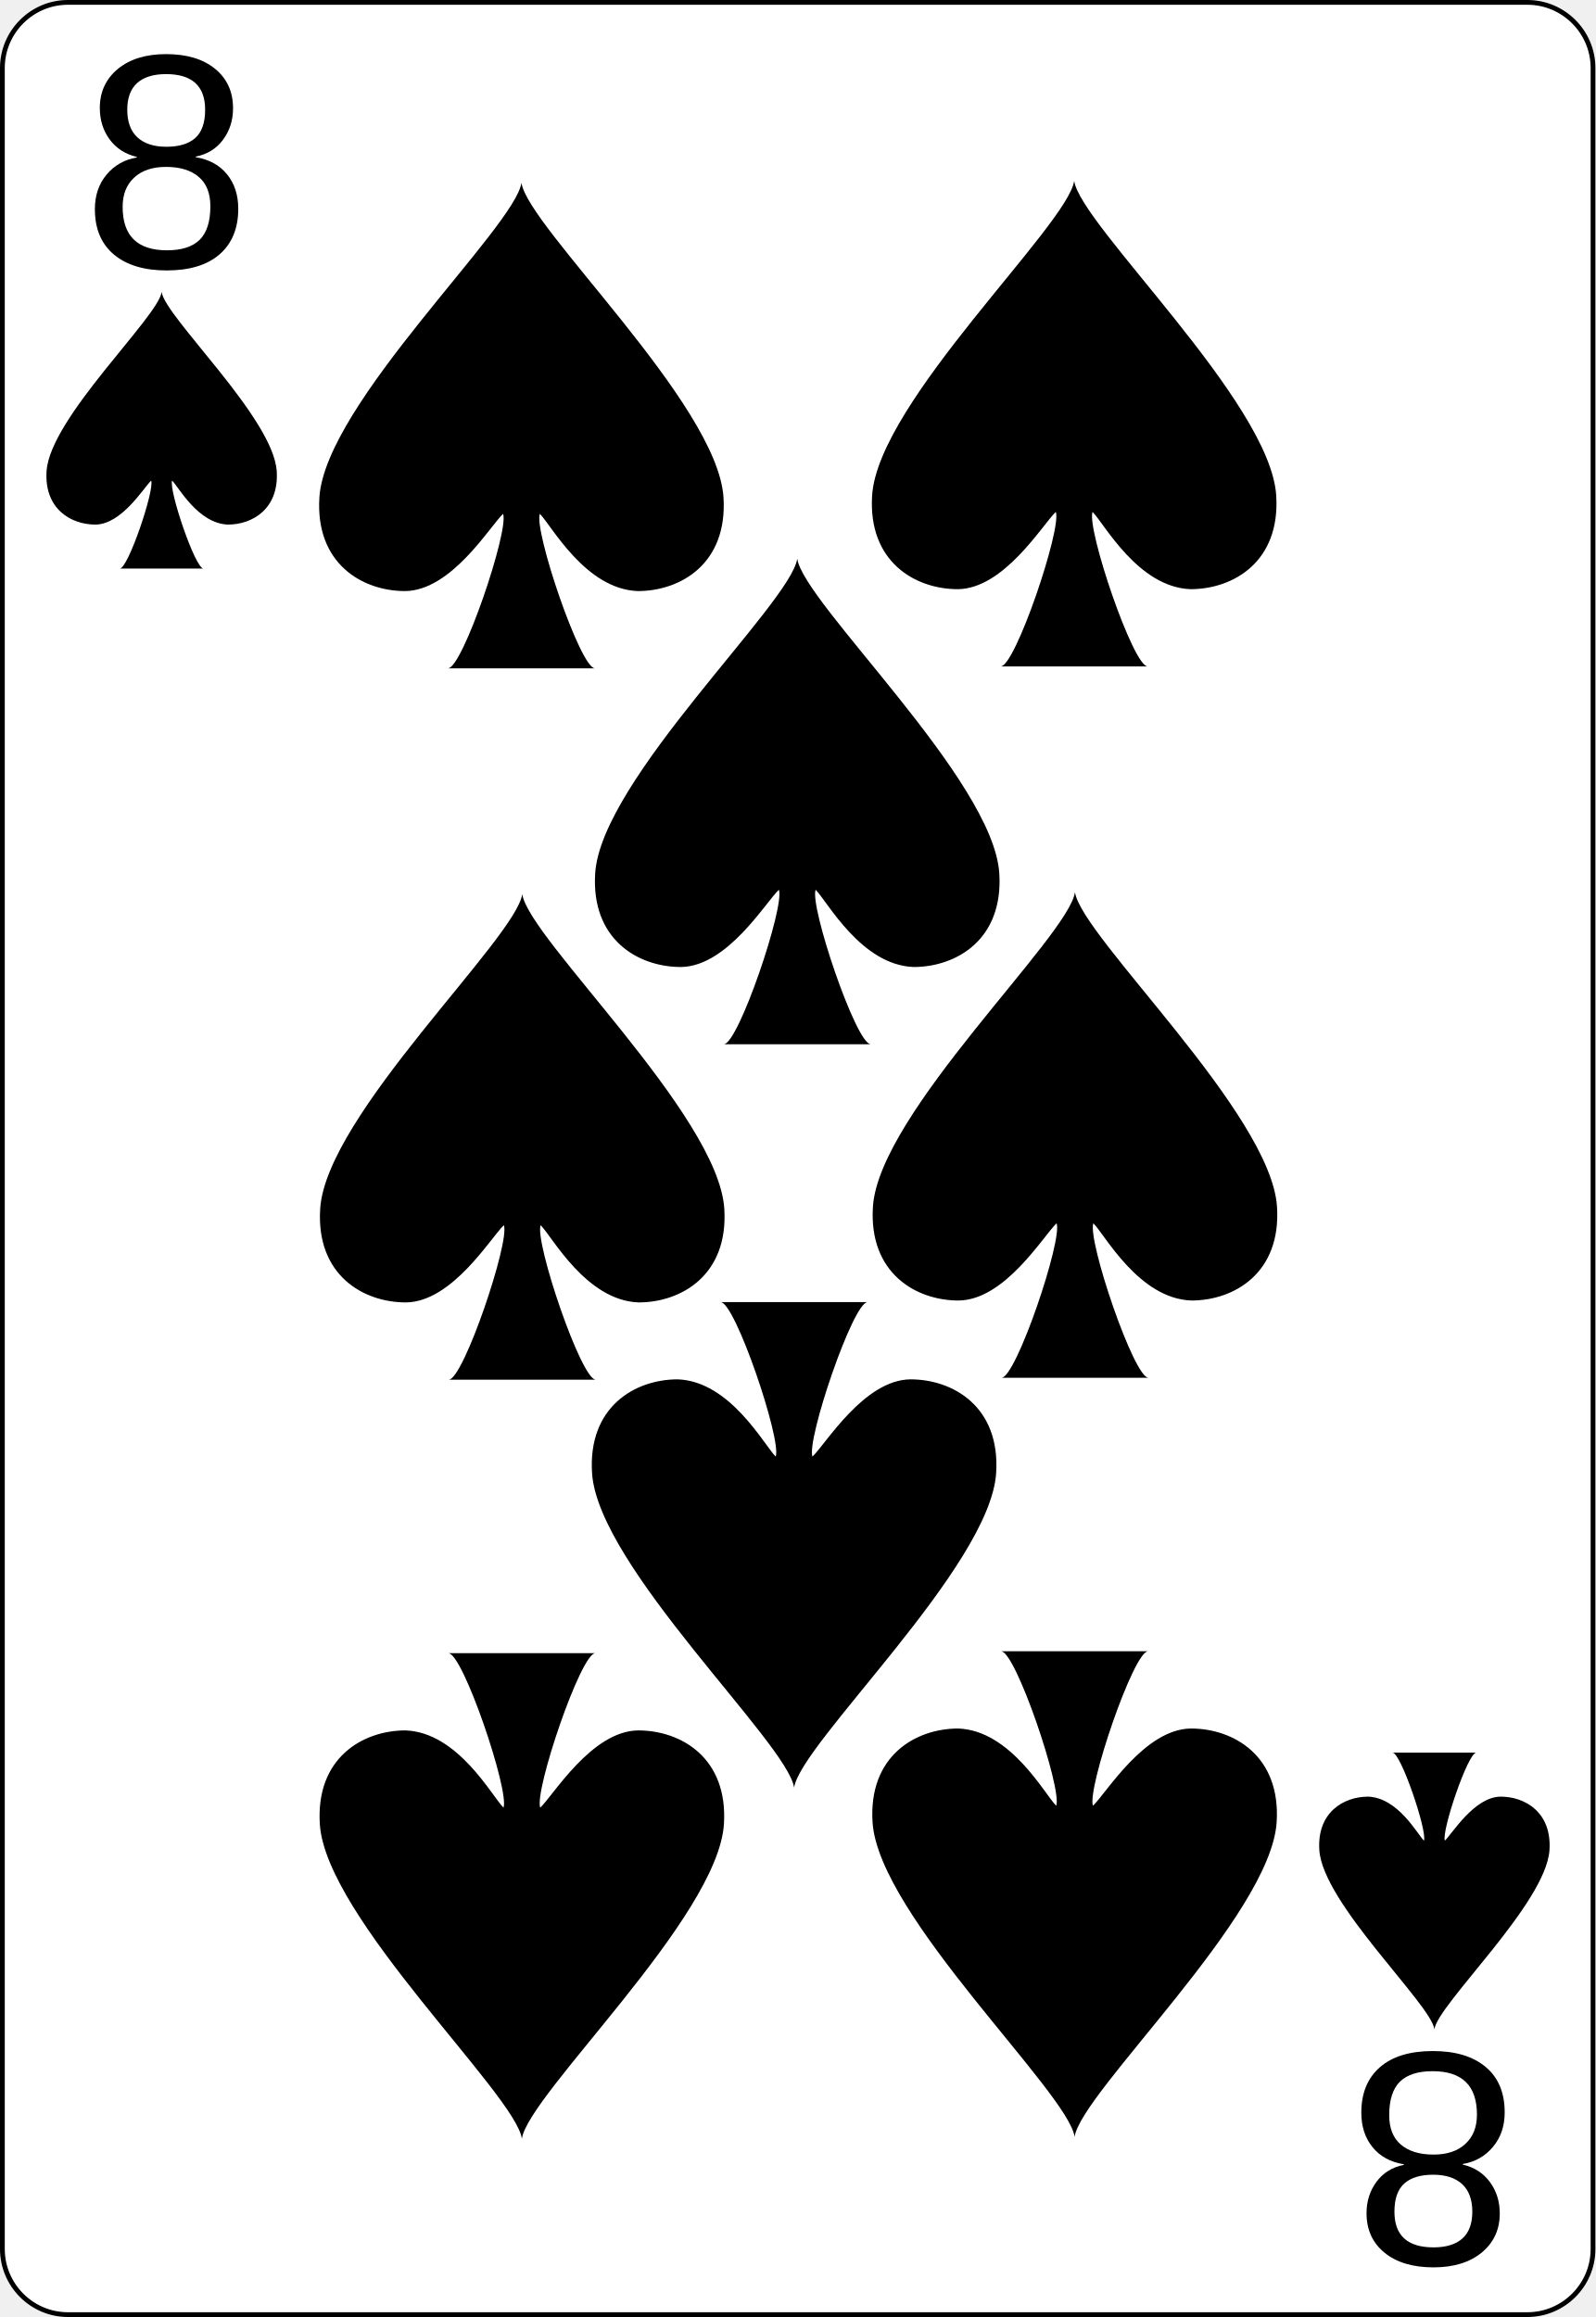
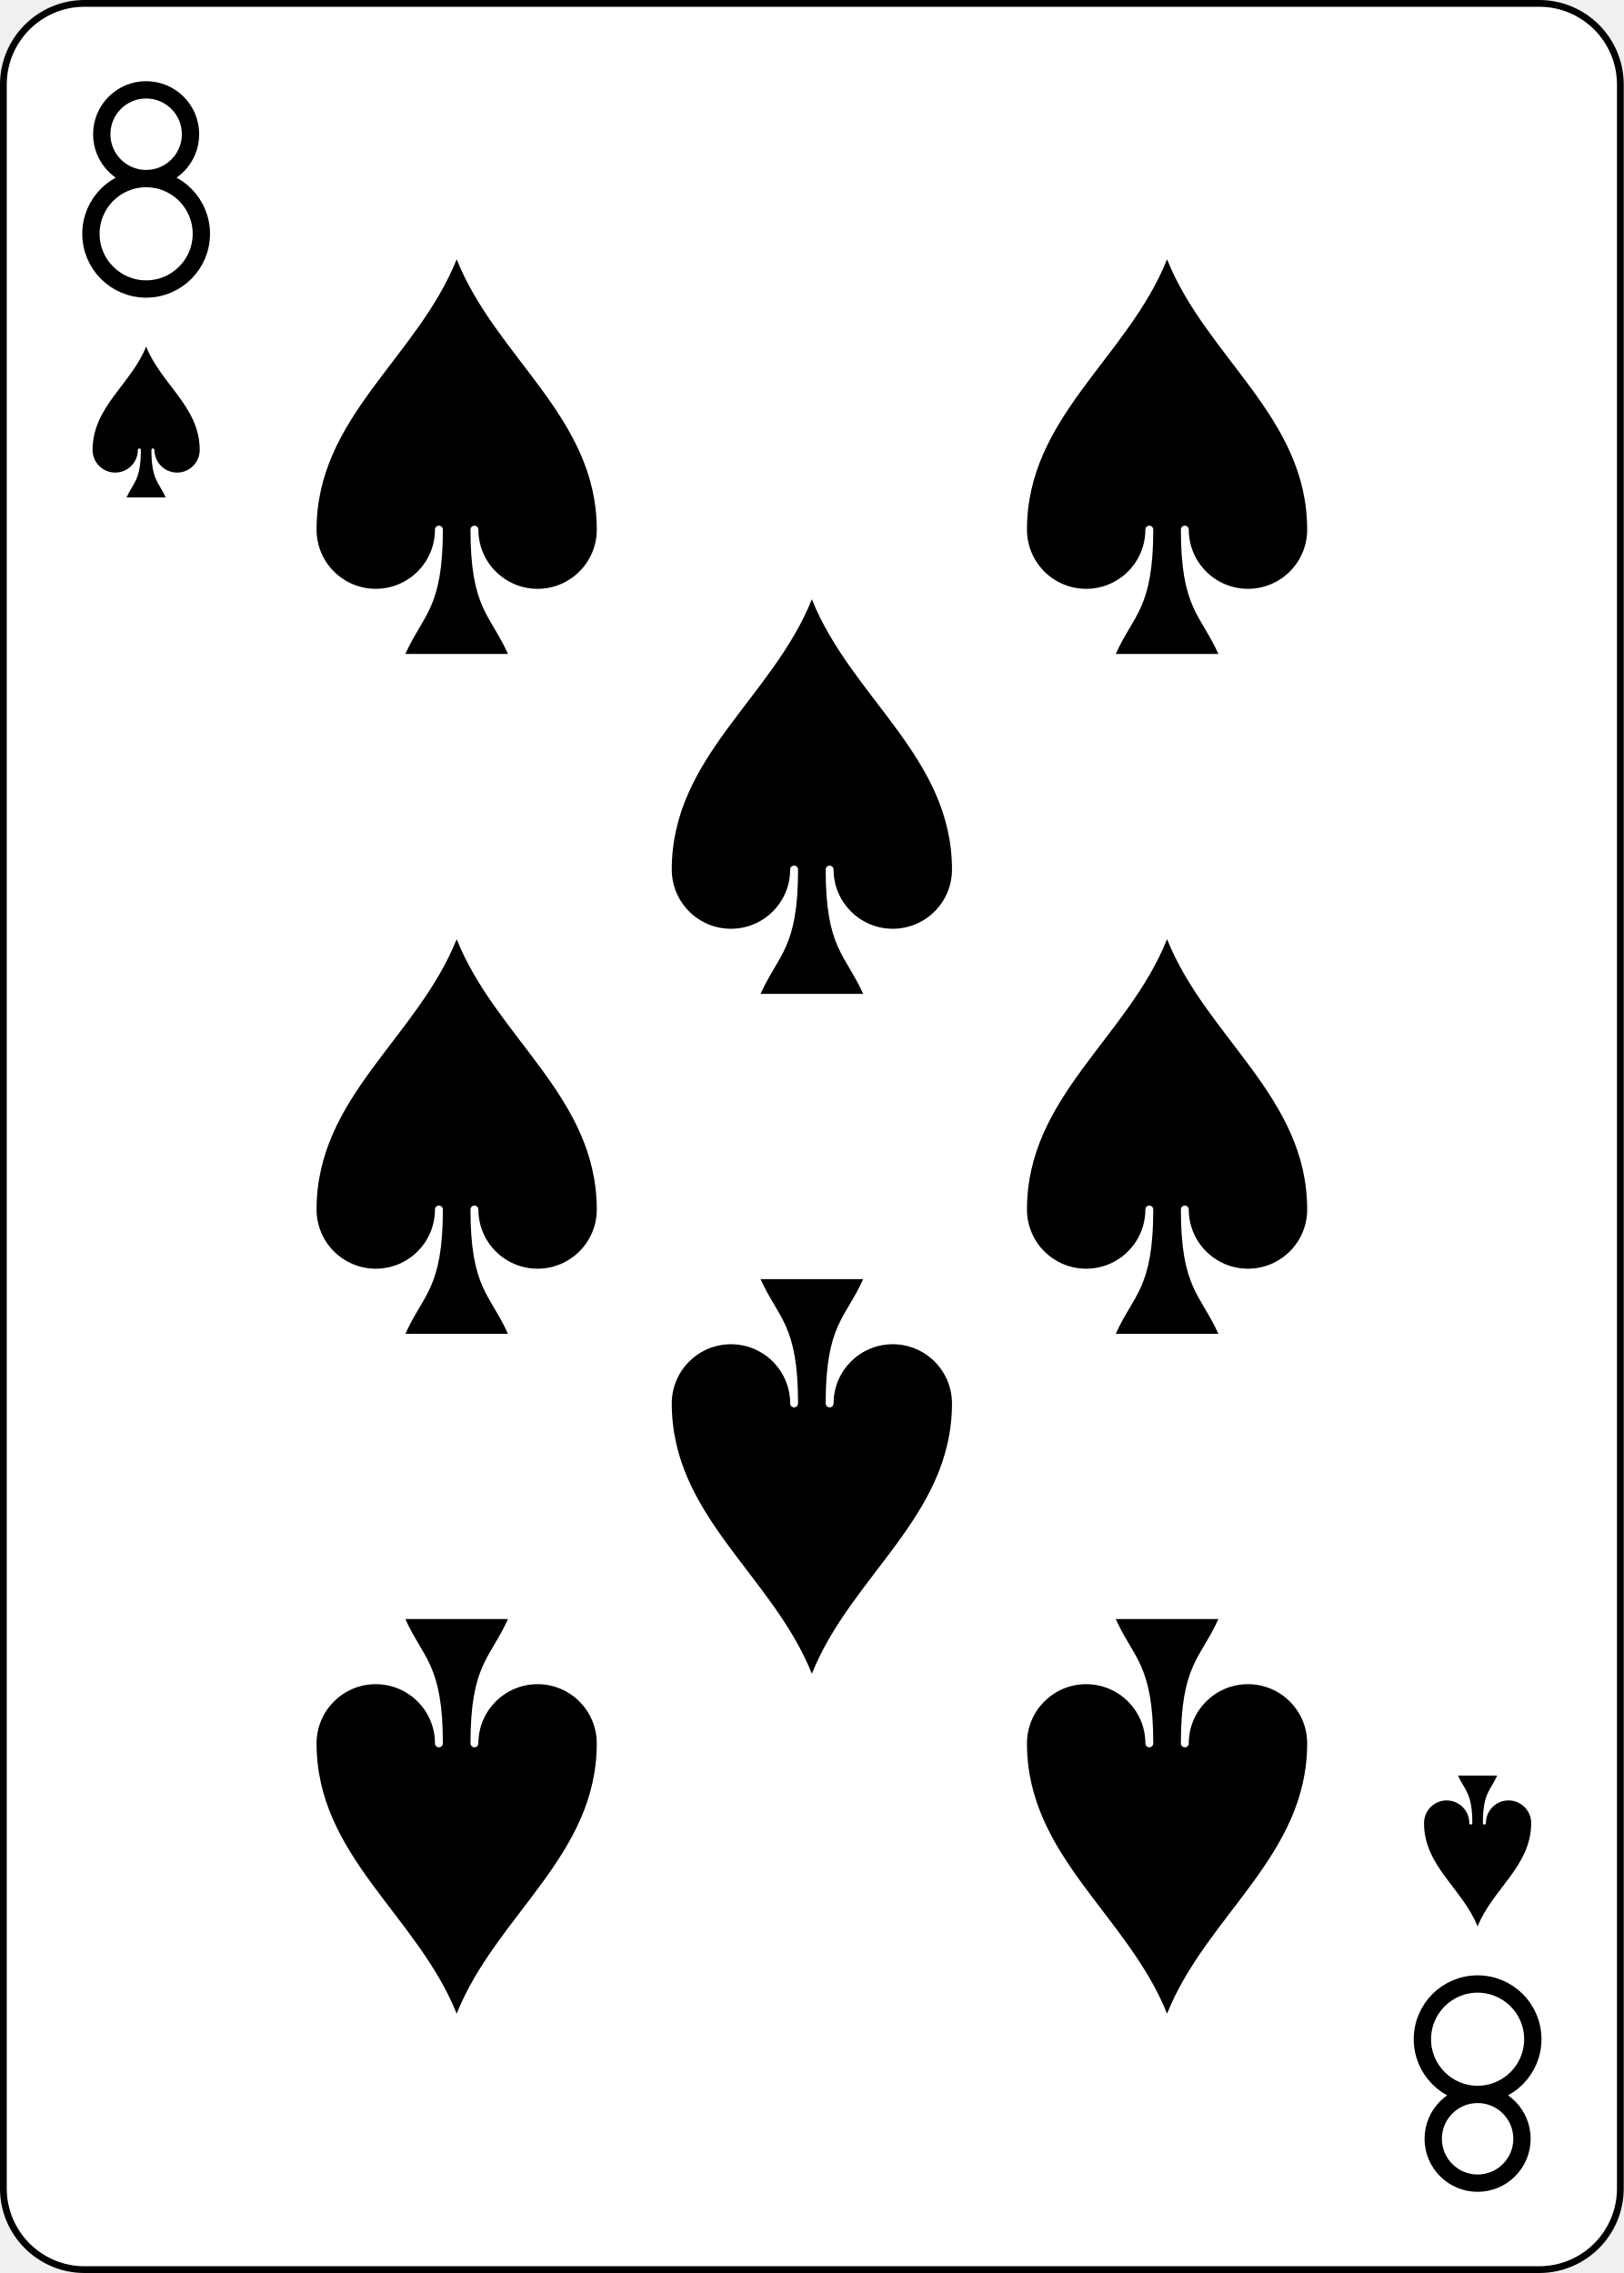
- <svg xmlns="http://www.w3.org/2000/svg" width="167.087pt" height="242.667pt" viewBox="0 0 167.087 242.667" xml:space="preserve" id="svg2" version="1.1">
-   <defs id="defs41" />
-   <g id="Layer_x0020_1" style="fill-rule:nonzero;clip-rule:nonzero;stroke:#000000;stroke-miterlimit:4;">
-     <path style="fill:#FFFFFF;stroke-width:0.5;" d="M166.837,235.548c0,3.777-3.087,6.869-6.871,6.869H7.111c-3.775,0-6.861-3.092-6.861-6.869V7.12C0.25,3.343,3.336,0.25,7.111,0.25h152.855    c3.784,0,6.871,3.093,6.871,6.87v228.428z" id="path5" />
-     <g style="stroke:none;" id="g7">
-       <g id="g9">
- 				
- 			</g>
-     </g>
-     <g id="g15">
- 			
- 		</g>
-     <g id="g19">
- 			
- 		</g>
-     <g style="stroke:none;" id="g23">
-       <g id="g25">
- 				
- 			</g>
-     </g>
-     <g style="stroke:none;" id="g31">
-       <g id="g33">
- 				
- 			</g>
-     </g>
-   </g>
-   <text xml:space="preserve" style="font-size:32px;font-style:normal;font-weight:normal;line-height:125%;letter-spacing:0px;word-spacing:0px;fill:#000000;fill-opacity:1;stroke:none;font-family:Bitstream Vera Sans" x="8.547" y="28.013" id="text3788">
-     <tspan id="tspan3790" x="8.547" y="28.013" style="font-style:normal;font-variant:normal;font-weight:normal;font-stretch:normal;font-family:Arial;-inkscape-font-specification:Arial">8</tspan>
-   </text>
-   <g transform="matrix(1.508595,0,0,1.379325,16.9291,45.0659)" id="layer1-7">
-     <path id="sl" d="M 7.989,3.103 C 7.747,-0.954 0.242,-8.59 0,-10.5 c -0.242,1.909 -7.747,9.545 -7.989,13.603 -0.169,2.868 1.695,4.057 3.39,4.057 1.835,-0.022 3.351,-2.801 3.873,-3.341 0.242,0.716 -1.603,6.682 -2.179,6.682 l 5.811,0 C 2.33,10.501 0.485,4.535 0.727,3.819 1.184,4.315 2.524,7.077 4.601,7.16 6.295,7.159 8.158,5.971 7.989,3.103 z" style="fill:#000000" />
-   </g>
-   <g transform="matrix(2.648679,0,0,2.421718,54.61089,44.566)" id="layer1-7-88">
-     <path id="sl-4" d="M 7.989,3.103 C 7.747,-0.954 0.242,-8.59 0,-10.5 c -0.242,1.909 -7.747,9.545 -7.989,13.603 -0.169,2.868 1.695,4.057 3.39,4.057 1.835,-0.022 3.351,-2.801 3.873,-3.341 0.242,0.716 -1.603,6.682 -2.179,6.682 l 5.811,0 C 2.33,10.501 0.485,4.535 0.727,3.819 1.184,4.315 2.524,7.077 4.601,7.16 6.295,7.159 8.158,5.971 7.989,3.103 z" style="fill:#000000" />
-   </g>
-   <text xml:space="preserve" style="font-size:32px;font-style:normal;font-weight:normal;line-height:125%;letter-spacing:0px;word-spacing:0px;fill:#000000;fill-opacity:1;stroke:none;font-family:Bitstream Vera Sans" x="-158.978" y="-215.124" id="text3788-7" transform="scale(-1,-1)">
-     <tspan id="tspan3790-6" x="-158.978" y="-215.124" style="font-style:normal;font-variant:normal;font-weight:normal;font-stretch:normal;font-family:Arial;-inkscape-font-specification:Arial">8</tspan>
-   </text>
-   <g transform="matrix(-1.508595,0,0,-1.379325,150.2251,198.0441)" id="layer1-7-3">
-     <path id="sl-1" d="M 7.989,3.103 C 7.747,-0.954 0.242,-8.59 0,-10.5 c -0.242,1.909 -7.747,9.545 -7.989,13.603 -0.169,2.868 1.695,4.057 3.39,4.057 1.835,-0.022 3.351,-2.801 3.873,-3.341 0.242,0.716 -1.603,6.682 -2.179,6.682 l 5.811,0 C 2.33,10.501 0.485,4.535 0.727,3.819 1.184,4.315 2.524,7.077 4.601,7.16 6.295,7.159 8.158,5.971 7.989,3.103 z" style="fill:#000000" />
-   </g>
-   <g transform="matrix(-2.648679,0,0,-2.421718,54.65613,198.5713)" id="layer1-7-88-7">
-     <path id="sl-4-5" d="M 7.989,3.103 C 7.747,-0.954 0.242,-8.59 0,-10.5 c -0.242,1.909 -7.747,9.545 -7.989,13.603 -0.169,2.868 1.695,4.057 3.39,4.057 1.835,-0.022 3.351,-2.801 3.873,-3.341 0.242,0.716 -1.603,6.682 -2.179,6.682 l 5.811,0 C 2.33,10.501 0.485,4.535 0.727,3.819 1.184,4.315 2.524,7.077 4.601,7.16 6.295,7.159 8.158,5.971 7.989,3.103 z" style="fill:#000000" />
-   </g>
-   <g transform="matrix(2.648679,0,0,2.421718,54.6947,119.0673)" id="layer1-7-88-6">
-     <path id="sl-4-8" d="M 7.989,3.103 C 7.747,-0.954 0.242,-8.59 0,-10.5 c -0.242,1.909 -7.747,9.545 -7.989,13.603 -0.169,2.868 1.695,4.057 3.39,4.057 1.835,-0.022 3.351,-2.801 3.873,-3.341 0.242,0.716 -1.603,6.682 -2.179,6.682 l 5.811,0 C 2.33,10.501 0.485,4.535 0.727,3.819 1.184,4.315 2.524,7.077 4.601,7.16 6.295,7.159 8.158,5.971 7.989,3.103 z" style="fill:#000000" />
-   </g>
-   <g transform="matrix(2.648679,0,0,2.421718,112.4978,44.36691)" id="layer1-7-88-68">
-     <path id="sl-4-84" d="M 7.989,3.103 C 7.747,-0.954 0.242,-8.59 0,-10.5 c -0.242,1.909 -7.747,9.545 -7.989,13.603 -0.169,2.868 1.695,4.057 3.39,4.057 1.835,-0.022 3.351,-2.801 3.873,-3.341 0.242,0.716 -1.603,6.682 -2.179,6.682 l 5.811,0 C 2.33,10.501 0.485,4.535 0.727,3.819 1.184,4.315 2.524,7.077 4.601,7.16 6.295,7.159 8.158,5.971 7.989,3.103 z" style="fill:#000000" />
-   </g>
-   <g transform="matrix(-2.648679,0,0,-2.421718,112.543,198.3722)" id="layer1-7-88-7-3">
-     <path id="sl-4-5-1" d="M 7.989,3.103 C 7.747,-0.954 0.242,-8.59 0,-10.5 c -0.242,1.909 -7.747,9.545 -7.989,13.603 -0.169,2.868 1.695,4.057 3.39,4.057 1.835,-0.022 3.351,-2.801 3.873,-3.341 0.242,0.716 -1.603,6.682 -2.179,6.682 l 5.811,0 C 2.33,10.501 0.485,4.535 0.727,3.819 1.184,4.315 2.524,7.077 4.601,7.16 6.295,7.159 8.158,5.971 7.989,3.103 z" style="fill:#000000" />
-   </g>
-   <g transform="matrix(2.648679,0,0,2.421718,112.5816,118.8682)" id="layer1-7-88-6-4">
-     <path id="sl-4-8-9" d="M 7.989,3.103 C 7.747,-0.954 0.242,-8.59 0,-10.5 c -0.242,1.909 -7.747,9.545 -7.989,13.603 -0.169,2.868 1.695,4.057 3.39,4.057 1.835,-0.022 3.351,-2.801 3.873,-3.341 0.242,0.716 -1.603,6.682 -2.179,6.682 l 5.811,0 C 2.33,10.501 0.485,4.535 0.727,3.819 1.184,4.315 2.524,7.077 4.601,7.16 6.295,7.159 8.158,5.971 7.989,3.103 z" style="fill:#000000" />
-   </g>
-   <g transform="matrix(2.648679,0,0,2.421718,83.4947,83.93795)" id="layer1-7-88-688">
-     <path id="sl-4-4" d="M 7.989,3.103 C 7.747,-0.954 0.242,-8.59 0,-10.5 c -0.242,1.909 -7.747,9.545 -7.989,13.603 -0.169,2.868 1.695,4.057 3.39,4.057 1.835,-0.022 3.351,-2.801 3.873,-3.341 0.242,0.716 -1.603,6.682 -2.179,6.682 l 5.811,0 C 2.33,10.501 0.485,4.535 0.727,3.819 1.184,4.315 2.524,7.077 4.601,7.16 6.295,7.159 8.158,5.971 7.989,3.103 z" style="fill:#000000" />
-   </g>
-   <g transform="matrix(-2.648679,0,0,-2.421718,83.16599,161.8032)" id="layer1-7-88-688-6">
-     <path id="sl-4-4-8" d="M 7.989,3.103 C 7.747,-0.954 0.242,-8.59 0,-10.5 c -0.242,1.909 -7.747,9.545 -7.989,13.603 -0.169,2.868 1.695,4.057 3.39,4.057 1.835,-0.022 3.351,-2.801 3.873,-3.341 0.242,0.716 -1.603,6.682 -2.179,6.682 l 5.811,0 C 2.33,10.501 0.485,4.535 0.727,3.819 1.184,4.315 2.524,7.077 4.601,7.16 6.295,7.159 8.158,5.971 7.989,3.103 z" style="fill:#000000" />
+ <svg xmlns="http://www.w3.org/2000/svg" xmlns:xlink="http://www.w3.org/1999/xlink" class="card" face="8S" height="3.5in" preserveAspectRatio="none" viewBox="-120 -168 240 336" width="2.5in">
+   <defs>
+     <symbol id="SS8" viewBox="-600 -600 1200 1200" preserveAspectRatio="xMinYMid">
+       <path d="M0 -500C100 -250 355 -100 355 185A150 150 0 0 1 55 185A10 10 0 0 0 35 185C35 385 85 400 130 500L-130 500C-85 400 -35 385 -35 185A10 10 0 0 0 -55 185A150 150 0 0 1 -355 185C-355 -100 -100 -250 0 -500Z" fill="black" />
+     </symbol>
+     <symbol id="VS8" viewBox="-500 -500 1000 1000" preserveAspectRatio="xMinYMid">
+       <path d="M-1 -50A205 205 0 1 1 1 -50L-1 -50A255 255 0 1 0 1 -50Z" stroke="black" stroke-width="80" stroke-linecap="square" stroke-miterlimit="1.5" fill="none" />
+     </symbol>
+   </defs>
+   <rect width="239" height="335" x="-119.5" y="-167.5" rx="12" ry="12" fill="white" stroke="black" />
+   <use xlink:href="#VS8" height="32" width="32" x="-114.4" y="-156" />
+   <use xlink:href="#SS8" height="26.769" width="26.769" x="-111.784" y="-119" />
+   <use xlink:href="#SS8" height="70" width="70" x="-87.501" y="-135.501" />
+   <use xlink:href="#SS8" height="70" width="70" x="17.501" y="-135.501" />
+   <use xlink:href="#SS8" height="70" width="70" x="-35" y="-85.25" />
+   <use xlink:href="#SS8" height="70" width="70" x="-87.501" y="-35" />
+   <use xlink:href="#SS8" height="70" width="70" x="17.501" y="-35" />
+   <g transform="rotate(180)">
+     <use xlink:href="#VS8" height="32" width="32" x="-114.4" y="-156" />
+     <use xlink:href="#SS8" height="26.769" width="26.769" x="-111.784" y="-119" />
+     <use xlink:href="#SS8" height="70" width="70" x="-87.501" y="-135.501" />
+     <use xlink:href="#SS8" height="70" width="70" x="17.501" y="-135.501" />
+     <use xlink:href="#SS8" height="70" width="70" x="-35" y="-85.25" />
  </g>
</svg>
